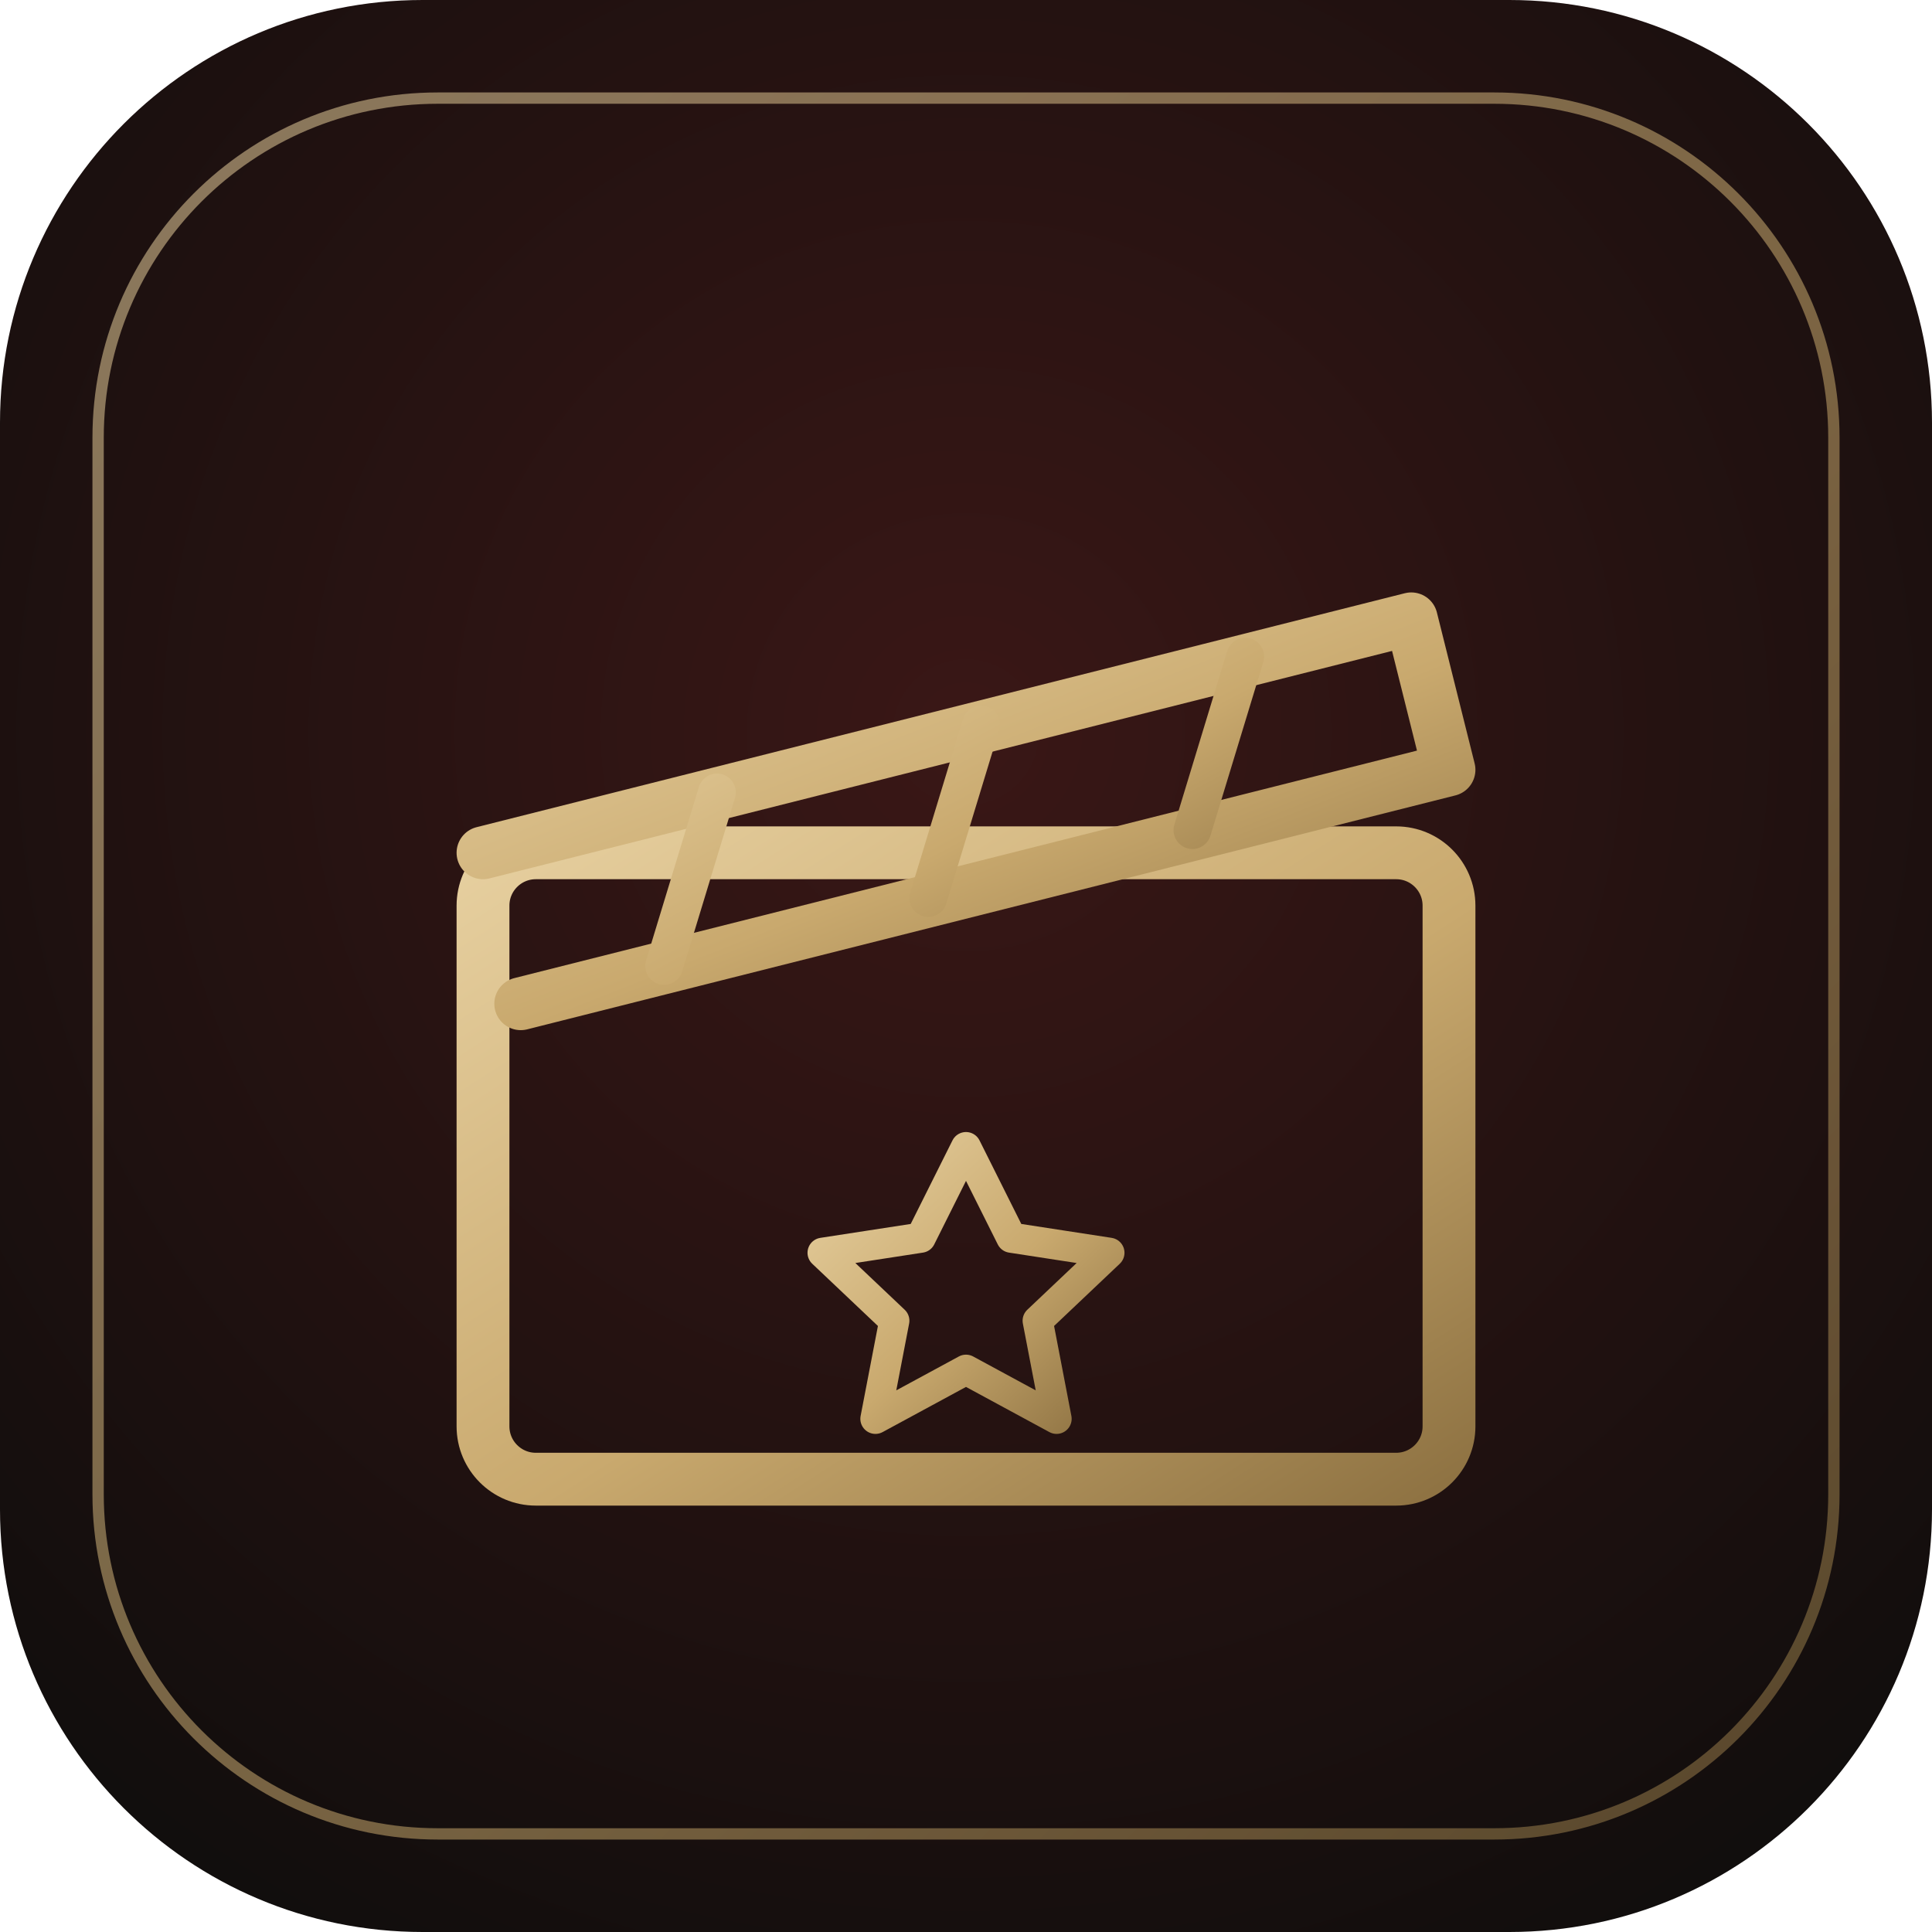
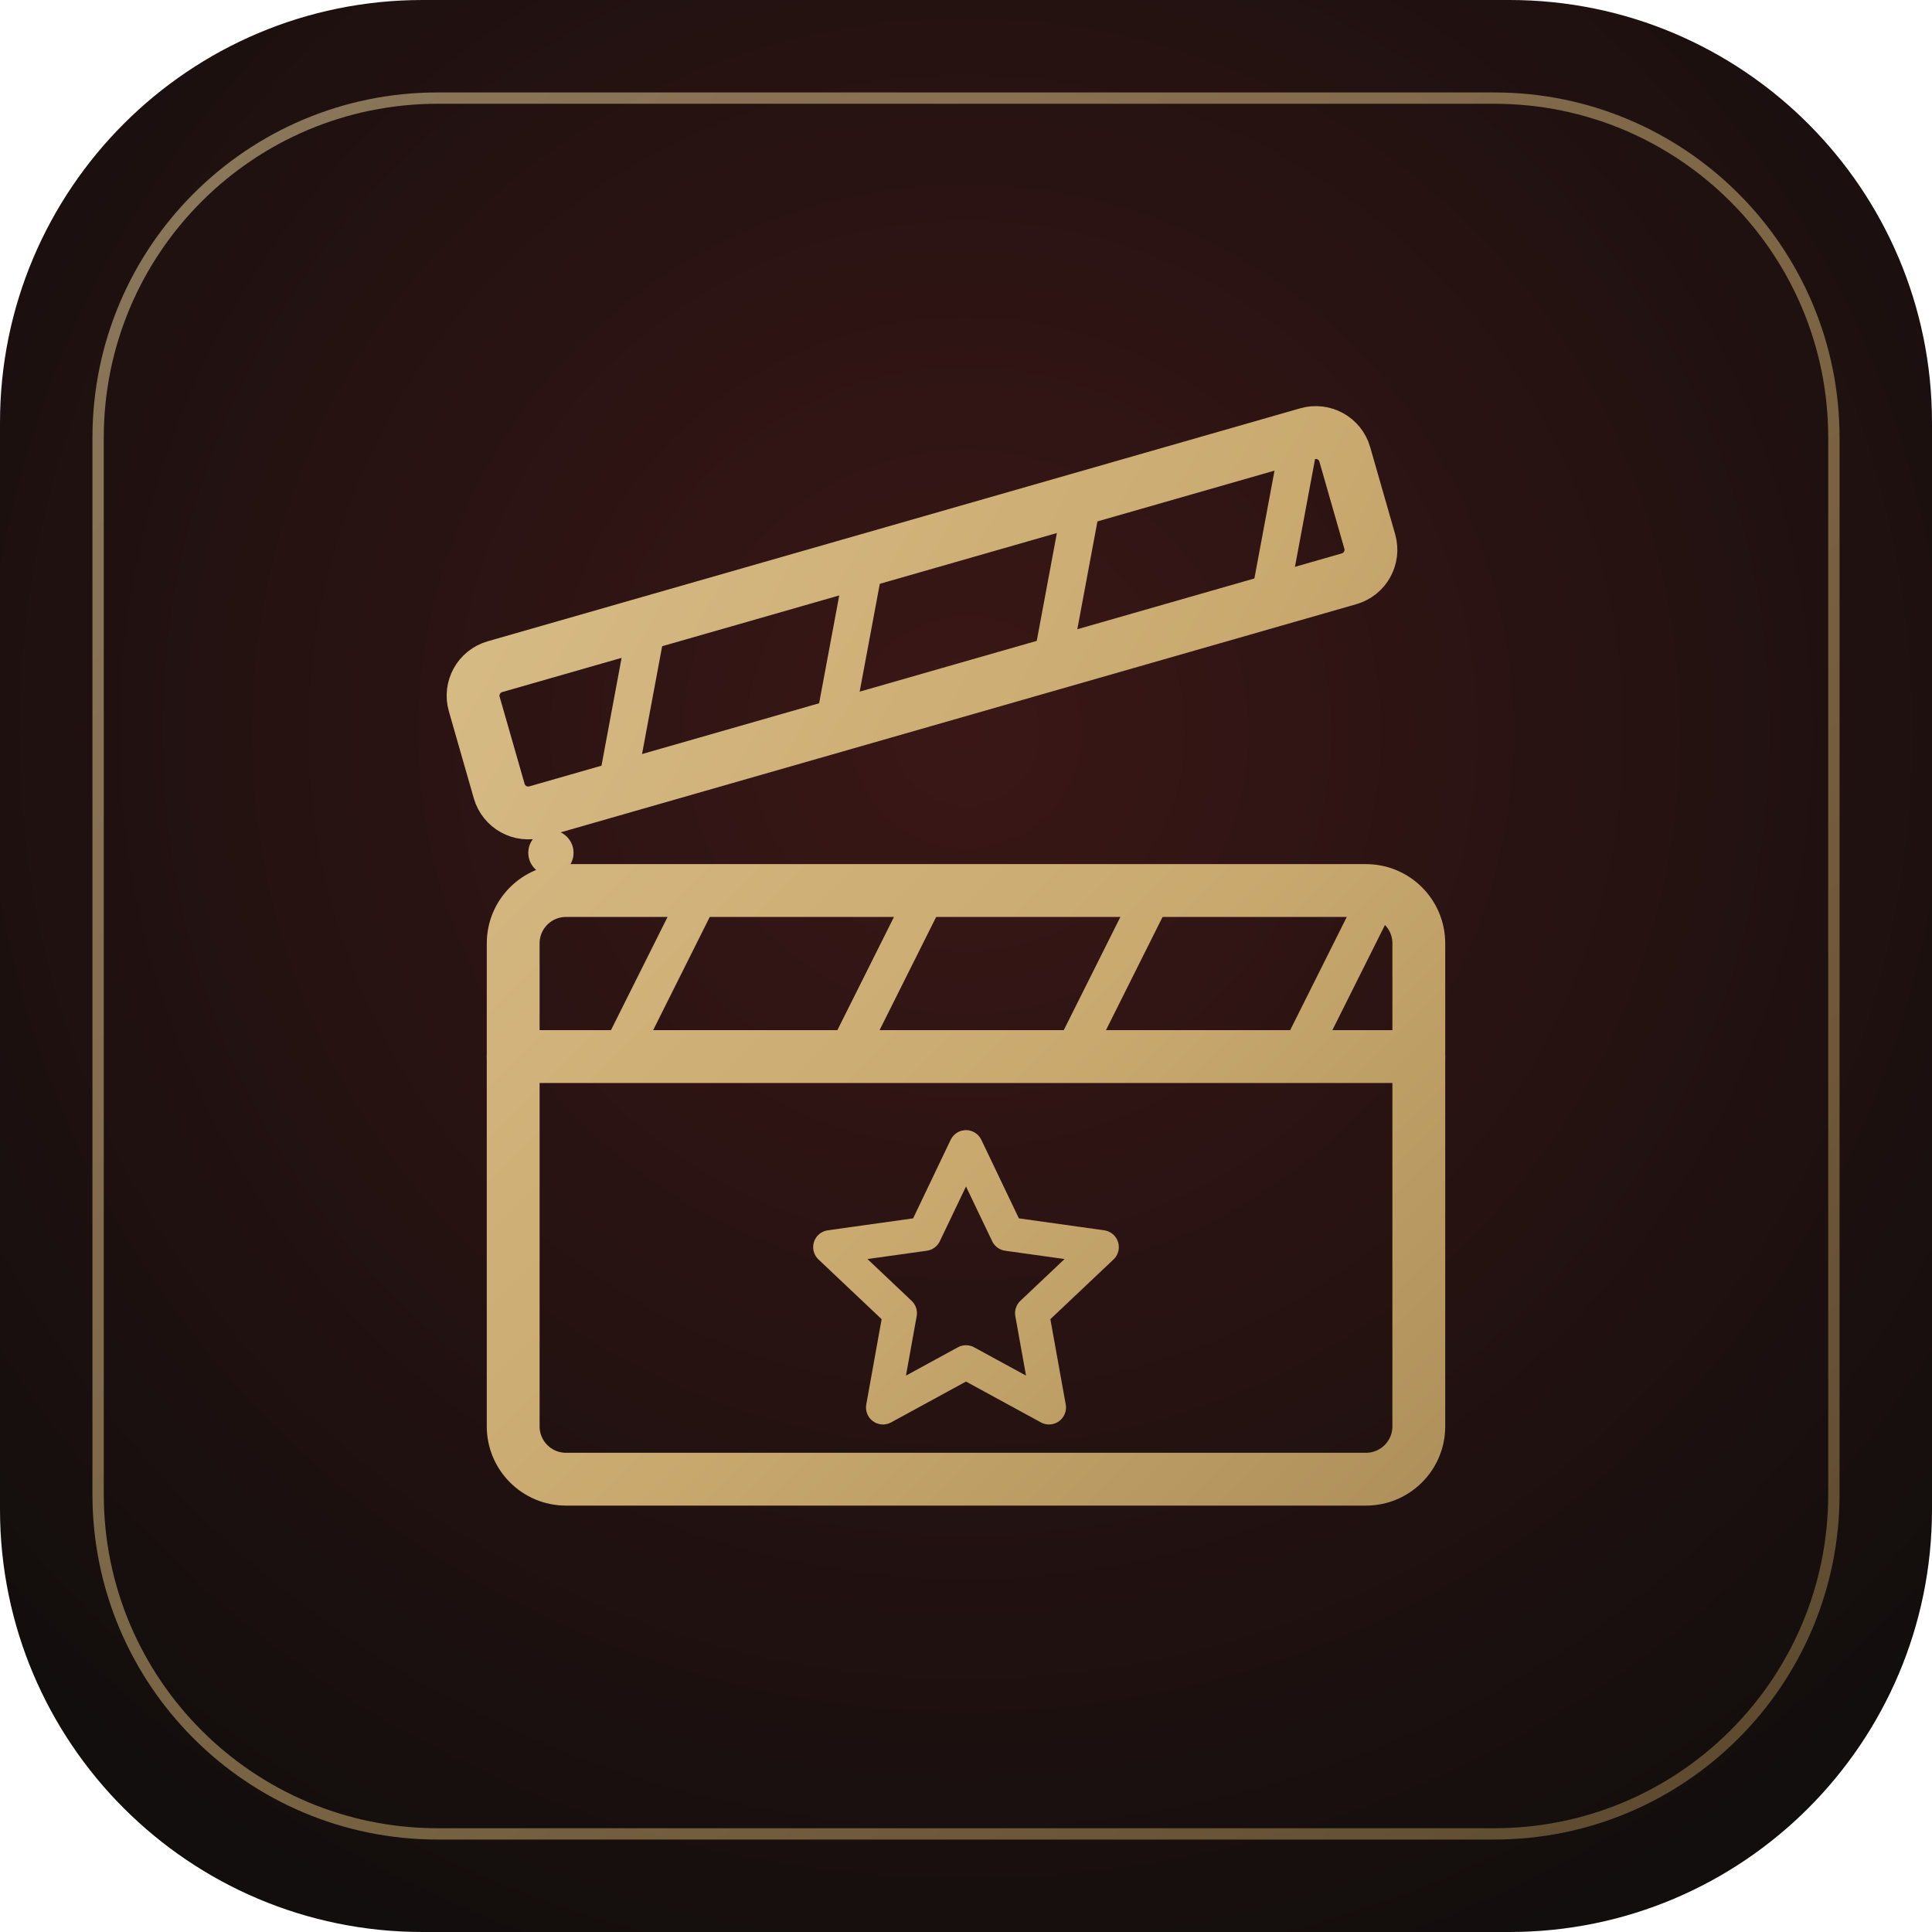
<svg xmlns="http://www.w3.org/2000/svg" viewBox="0 0 512 512">
  <defs>
    <radialGradient id="bg" cx=".5" cy=".38" r=".75">
      <stop offset="0" stop-color="#3a1716" />
      <stop offset="1" stop-color="#0e0d0c" />
    </radialGradient>
-     <linearGradient id="au" x1="0" y1="0" x2="1" y2="1">
+     <linearGradient id="au" gradientUnits="userSpaceOnUse" x1="0" y1="0" x2="512" y2="512">
      <stop offset="0" stop-color="#e6cf9f" />
      <stop offset=".55" stop-color="#c9a96e" />
      <stop offset="1" stop-color="#8f7343" />
    </linearGradient>
  </defs>
  <rect width="512" height="512" rx="112" fill="url(#bg)" />
  <rect x="26" y="26" width="460" height="460" rx="90" fill="none" stroke="url(#au)" stroke-width="3" opacity=".55" />
  <g fill="none" stroke="url(#au)" stroke-width="14" stroke-linecap="round" stroke-linejoin="round">
-     <rect x="128" y="226" width="256" height="166" rx="14" />
-     <path d="M128 226l246-62 10 40-246 62" />
-     <path d="M190 210l-14 46M260 192l-14 46M330 174l-14 46" stroke-width="10" />
-     <path d="M128 268h256" stroke-width="6" opacity=".8" />
-     <path d="M256 304l12 24 26 4-19 18 5 26-24-13-24 13 5-26-19-18 26-4z" stroke-width="8" />
+     <rect x="136" y="236" width="240" height="156" rx="14" />
+     <path d="M136 280h240" />
+     <path d="M186 236l-22 44M246 236l-22 44M306 236l-22 44M366 236l-22 44" stroke-width="10" />
+     <g transform="rotate(-16 140 222)">
+       <rect x="136" y="176" width="240" height="40" rx="8" />
+       <path d="M186 176l-20 40M246 176l-20 40M306 176l-20 40M366 176l-20 40" stroke-width="10" />
+     </g>
+     <circle cx="146" cy="226" r="6" fill="url(#au)" stroke="none" />
+     <path d="M256 304l11 23 25 3.5-18.5 17.5 4.5 25-22-12-22 12 4.5-25-18.5-17.5 25-3.5z" stroke-width="9" />
  </g>
</svg>
